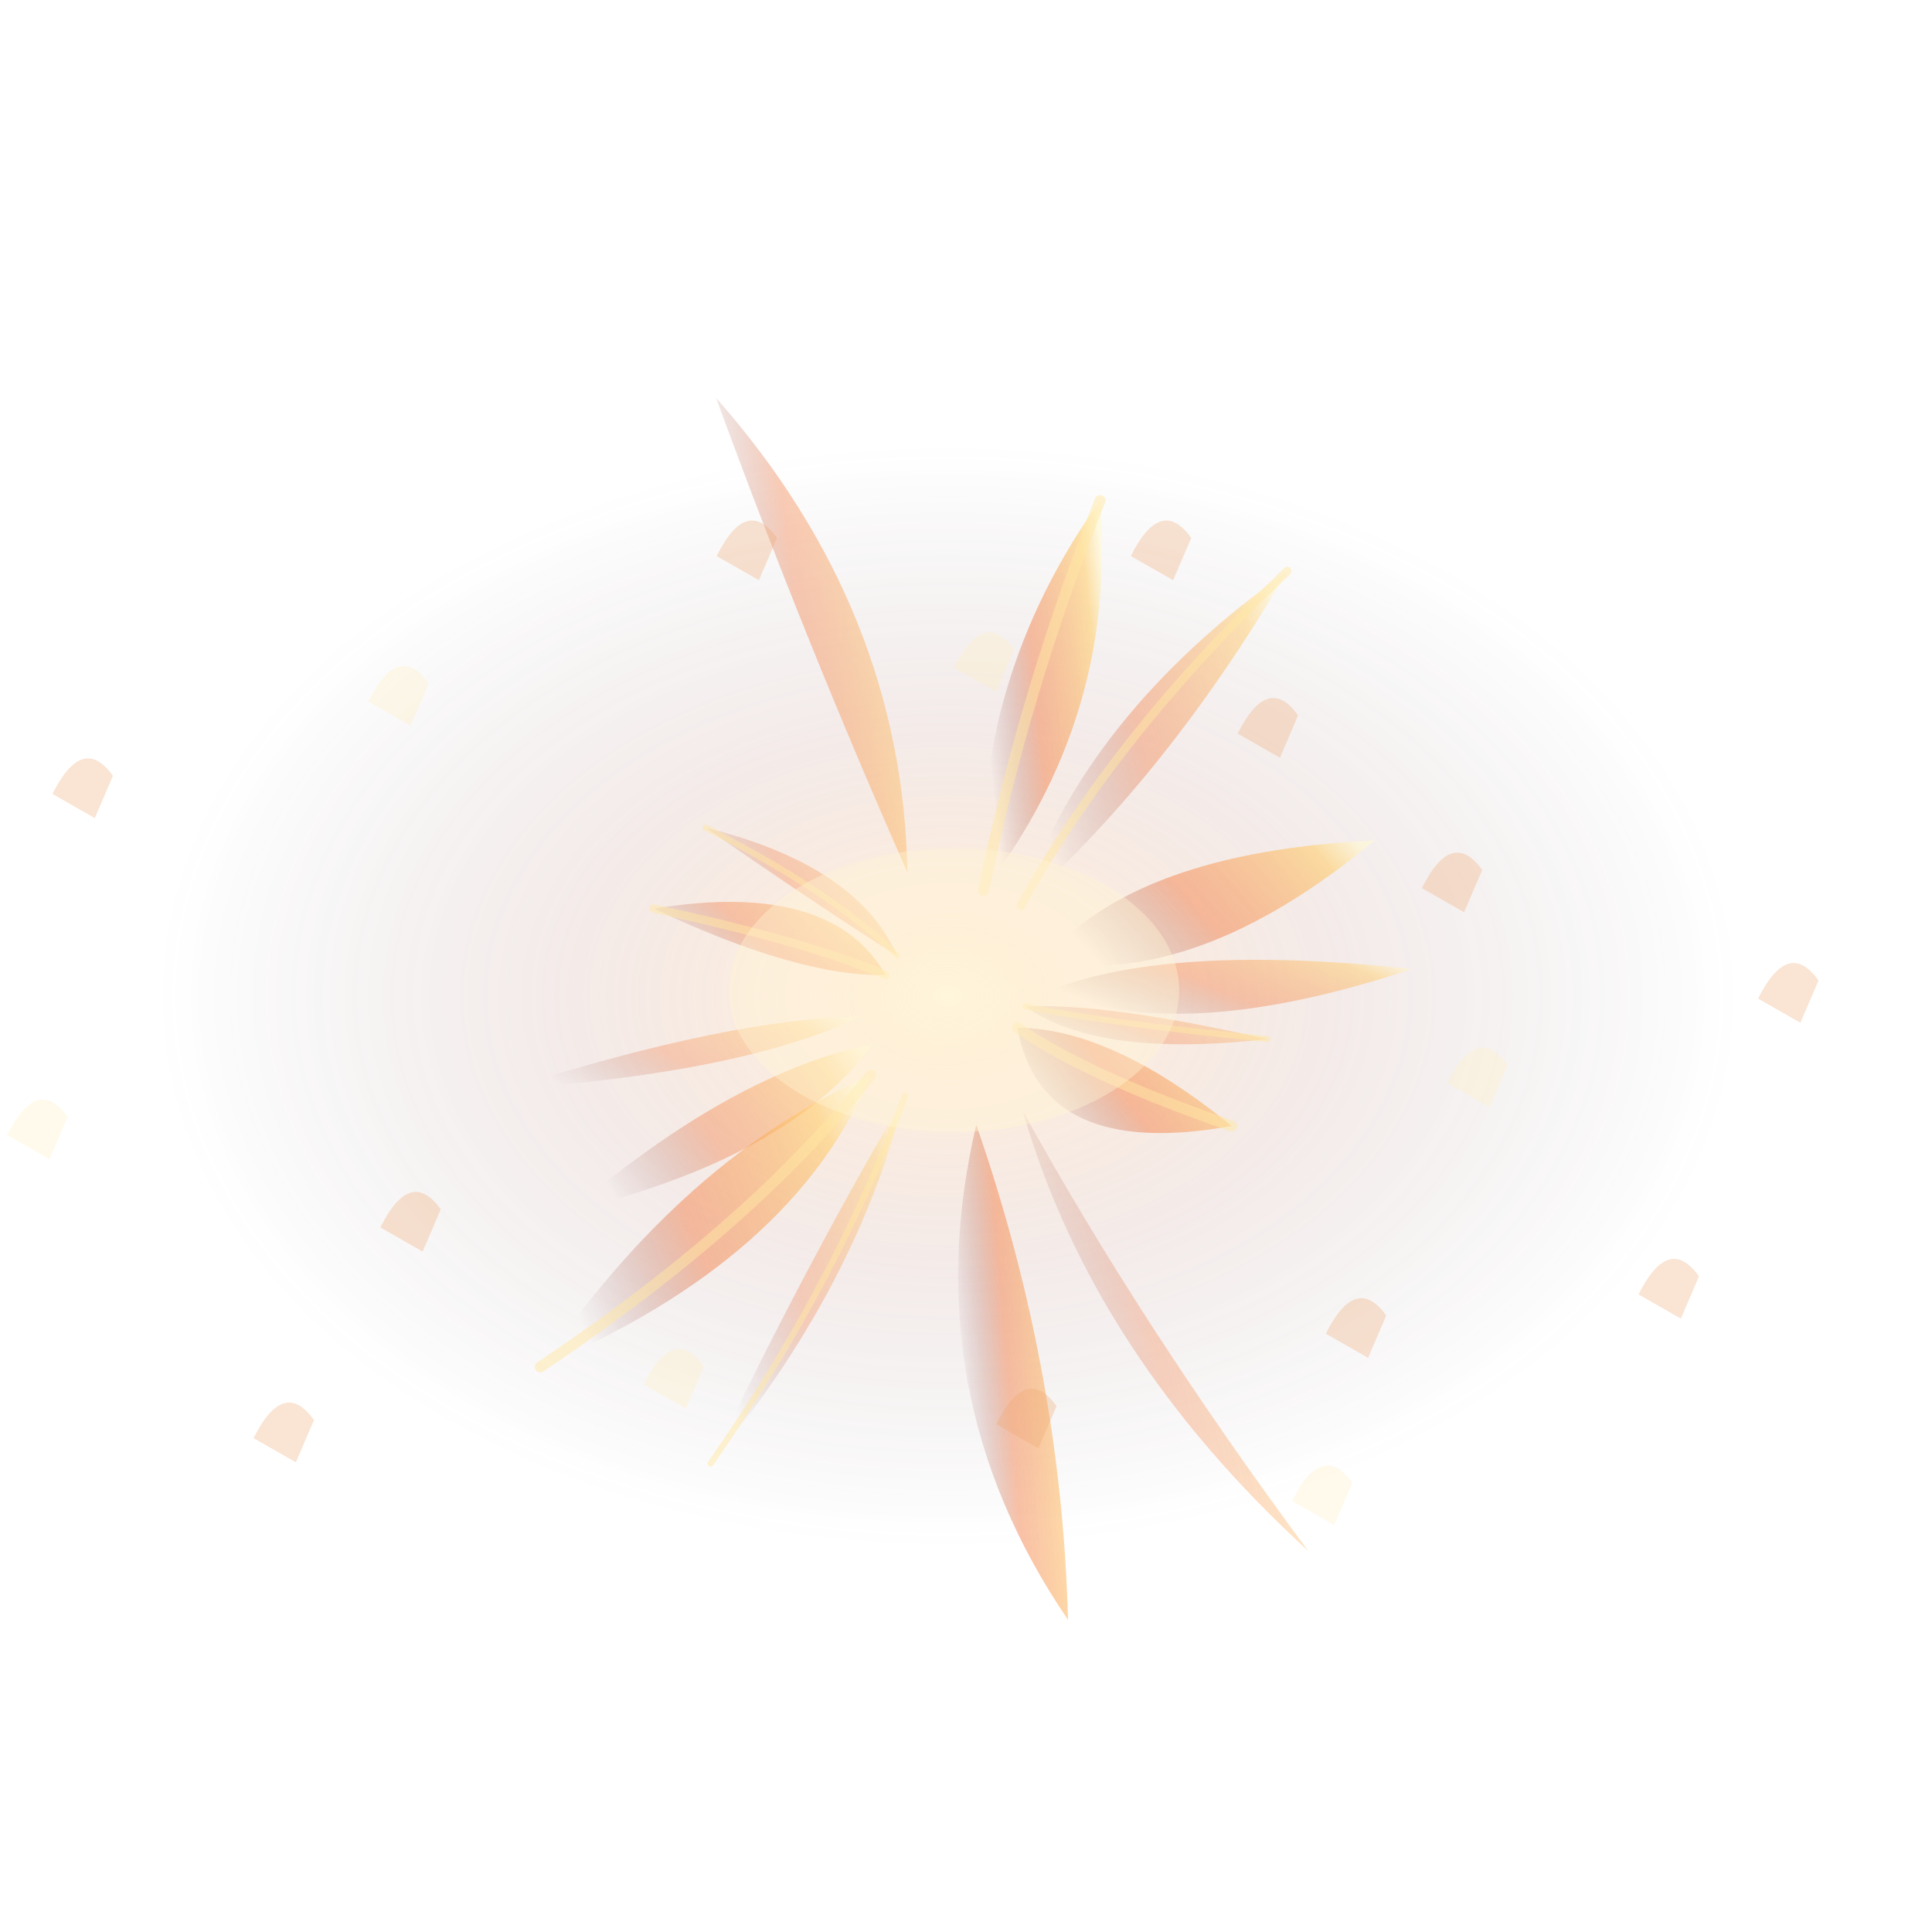
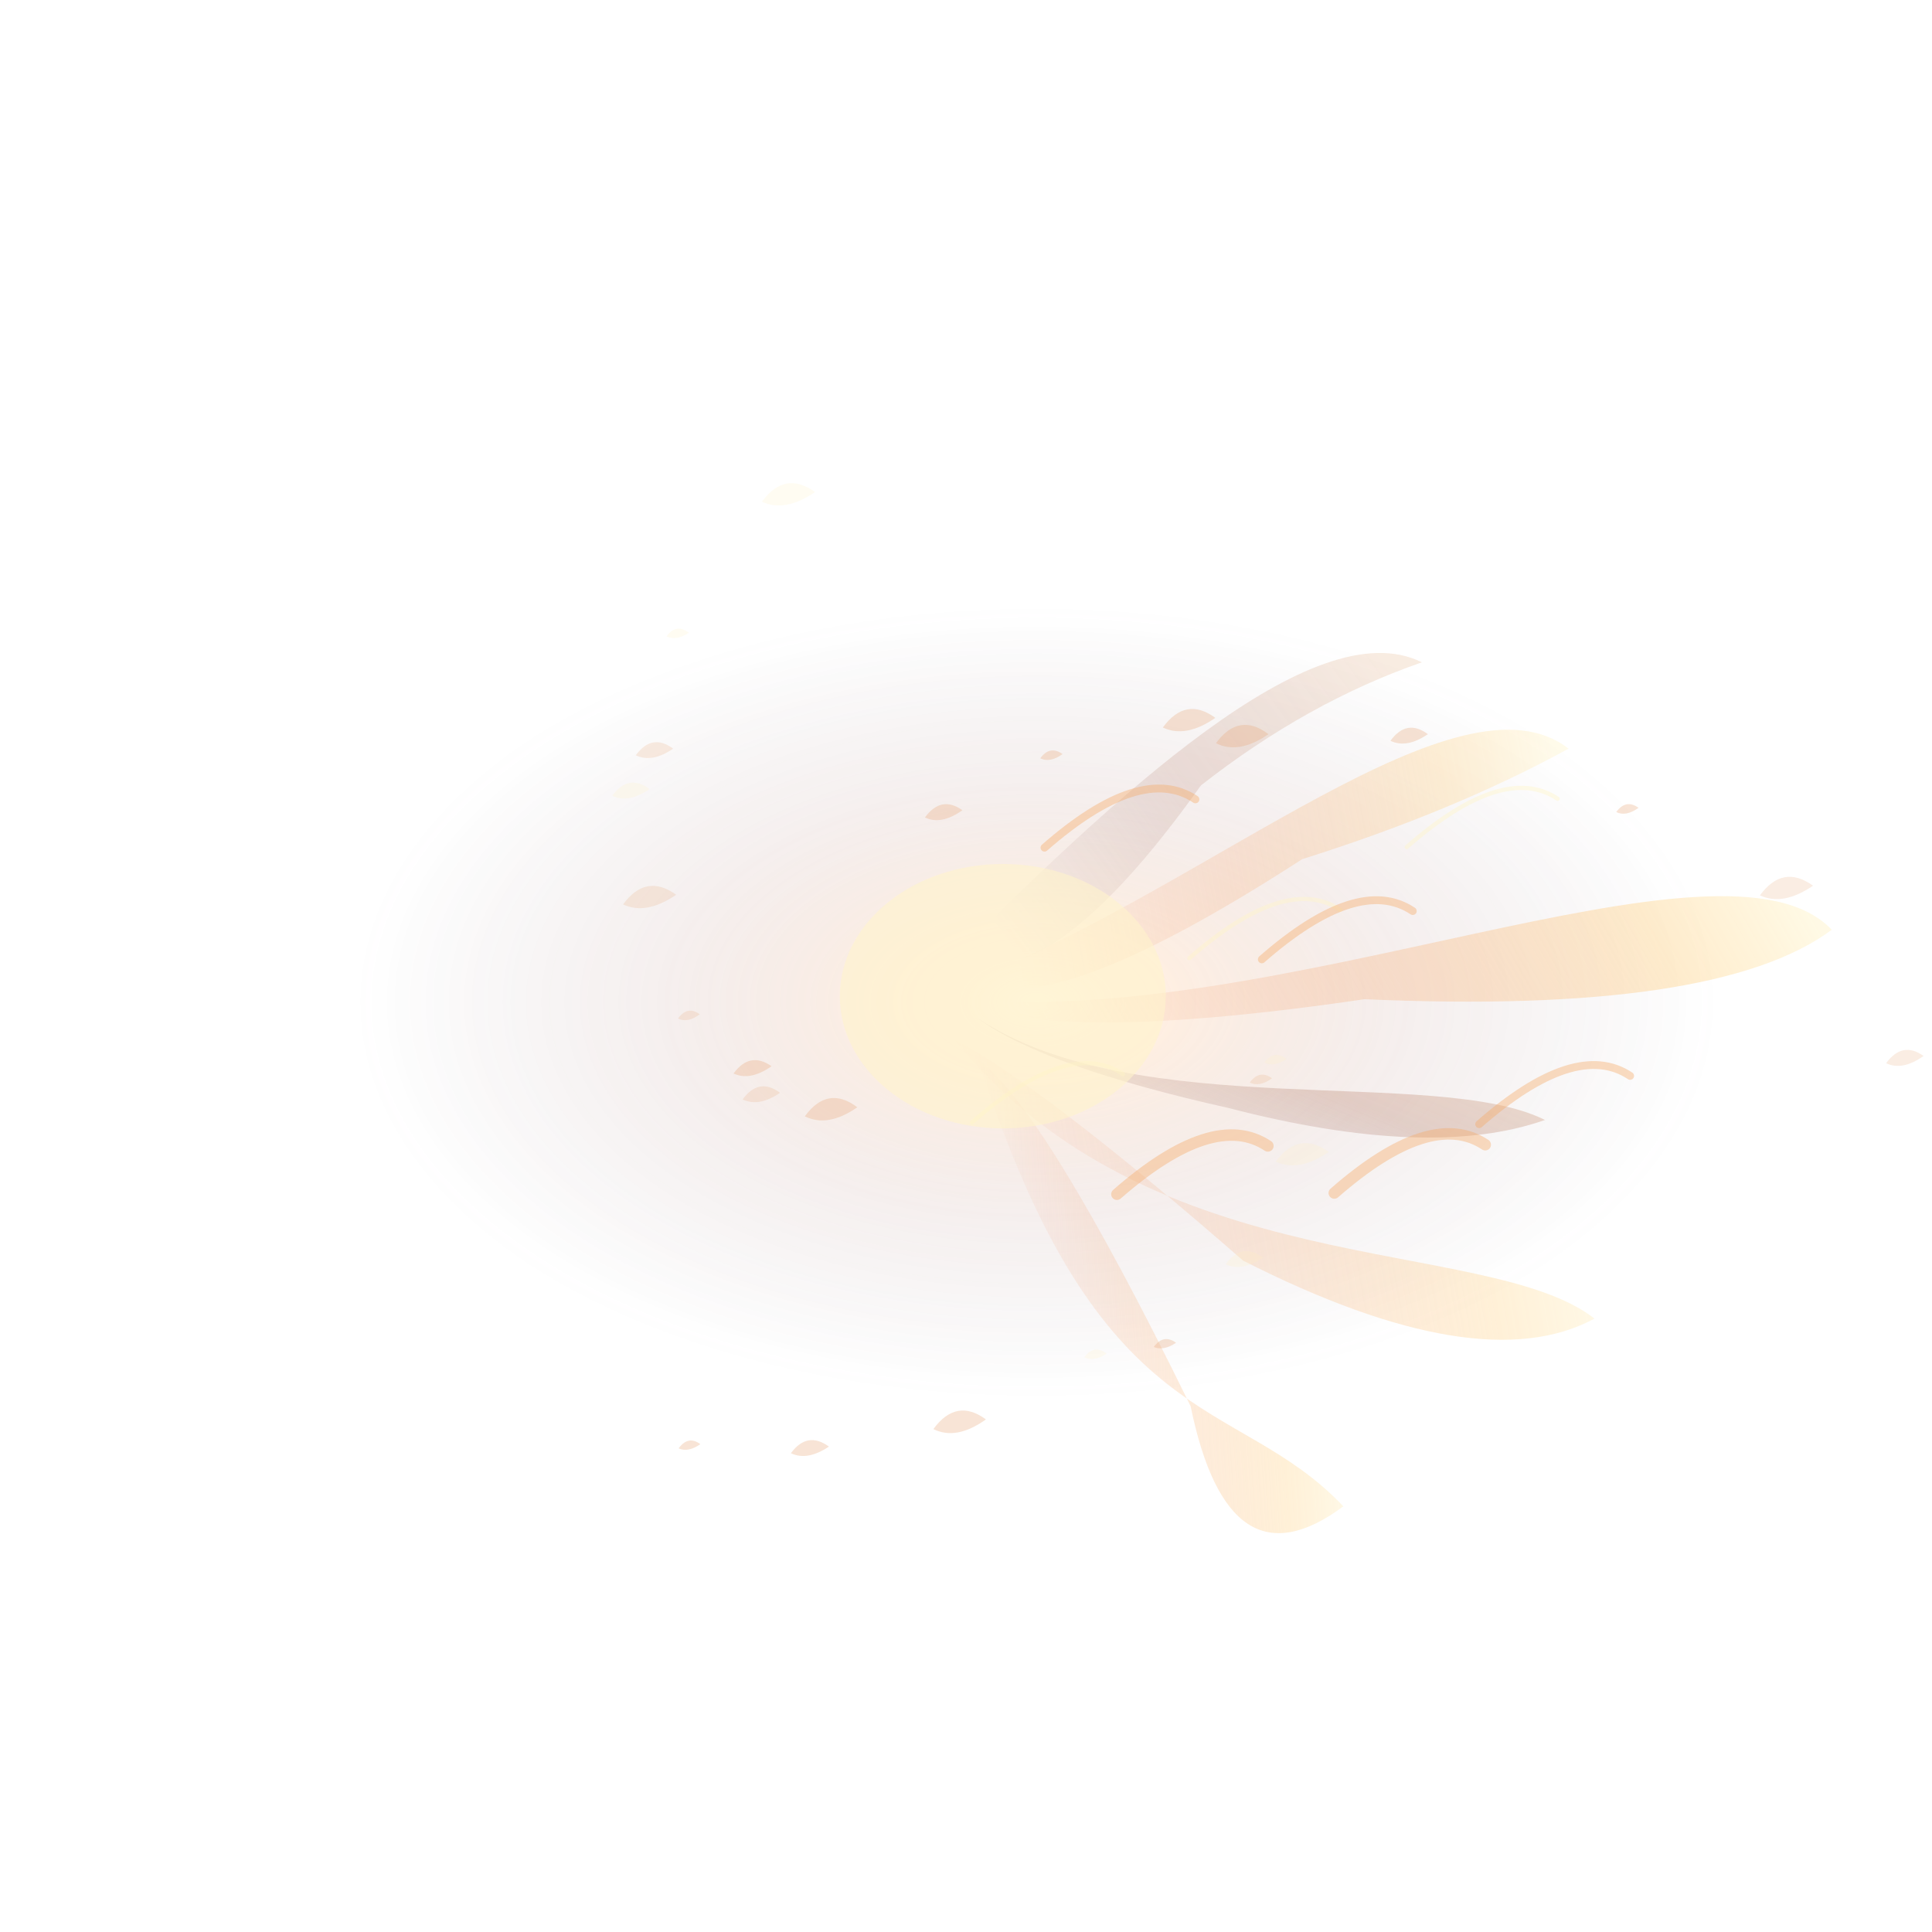
<svg xmlns="http://www.w3.org/2000/svg" width="320" height="320" viewBox="0 0 320 320">
  <defs>
-     <linearGradient id="strike" x1="0%" y1="50%" x2="100%" y2="15%">
-       <stop offset="0" stop-color="#6c3c4b" stop-opacity="0" />
-       <stop offset=".4" stop-color="#f2773d" stop-opacity=".75" />
-       <stop offset=".86" stop-color="#ffce6e" />
-       <stop offset="1" stop-color="#fffad4" />
+     <radialGradient id="dust">
+       <stop offset="0" stop-color="#ffeab1" stop-opacity=".50" />
+       <stop offset=".18" stop-color="#ffab64" stop-opacity=".32" />
+       <stop offset=".54" stop-color="#9b594d" stop-opacity=".16" />
+       <stop offset="1" stop-color="#493446" stop-opacity="0" />
+     </radialGradient>
+     <linearGradient id="flare" x1="3%" y1="48%" x2="100%" y2="40%">
+       <stop offset="0" stop-color="#e56c3d" stop-opacity="0" />
+       <stop offset=".38" stop-color="#f59957" stop-opacity=".44" />
+       <stop offset=".8" stop-color="#ffd58e" stop-opacity=".88" />
+       <stop offset="1" stop-color="#fff4cb" />
    </linearGradient>
-     <radialGradient id="sm">
-       <stop offset="0" stop-color="#ffeab0" stop-opacity=".67" />
-       <stop offset=".18" stop-color="#faad68" stop-opacity=".36" />
-       <stop offset=".53" stop-color="#9e594c" stop-opacity=".19" />
-       <stop offset="1" stop-color="#4a3c46" stop-opacity="0" />
-     </radialGradient>
+     <linearGradient id="ash" x1="0%" y1="70%" x2="100%" y2="20%">
+       <stop offset="0" stop-color="#6b4547" stop-opacity="0" />
+       <stop offset=".52" stop-color="#ac6e56" stop-opacity=".45" />
+       <stop offset="1" stop-color="#e1aa7d" stop-opacity=".58" />
+     </linearGradient>
  </defs>
-   <ellipse cx="157" cy="165" rx="130.0" ry="91.3" fill="url(#sm)" opacity="0.6" />
-   <path d="M 169.8 166.7 Q 181.9 175.3 209.9 172.1 Q 183.4 166.1 169.8 166.7 Z" fill="url(#strike)" opacity="0.4" />
-   <path d="M 169.8 166.7 Q 182.9 169.4 209.9 172.1" fill="none" stroke="#ffe7a4" stroke-width="1.0" stroke-linecap="round" opacity="0.5" />
-   <path d="M 144.6 172.9 Q 121.5 177.6 94.5 200.6 Q 130.8 191.8 144.6 172.9 Z" fill="url(#strike)" opacity="0.5" />
-   <path d="M 162.9 147.5 Q 185.1 118.7 182.2 82.9 Q 161.1 112.6 162.9 147.5 Z" fill="url(#strike)" opacity="0.6" />
-   <path d="M 162.9 147.5 Q 169.6 114.8 182.2 82.9" fill="none" stroke="#ffe7a4" stroke-width="1.8" stroke-linecap="round" opacity="0.5" />
-   <path d="M 169.4 184.0 Q 180.9 224.1 216.7 256.9 Q 189.1 219.7 169.4 184.0 Z" fill="url(#strike)" opacity="0.4" />
-   <path d="M 146.7 161.5 Q 137.7 145.7 108.3 150.5 Q 132.2 161.8 146.7 161.5 Z" fill="url(#strike)" opacity="0.5" />
-   <path d="M 146.7 161.5 Q 134.2 156.1 108.3 150.5" fill="none" stroke="#ffe7a4" stroke-width="1.4" stroke-linecap="round" opacity="0.5" />
-   <path d="M 172.7 159.2 Q 197.9 163.9 227.7 139.2 Q 187.9 141.1 172.7 159.2 Z" fill="url(#strike)" opacity="0.6" />
-   <path d="M 149.9 181.5 Q 133.2 209.9 117.7 242.4 Q 141.7 213.7 149.9 181.5 Z" fill="url(#strike)" opacity="0.4" />
-   <path d="M 149.9 181.5 Q 138.7 212.3 117.7 242.4" fill="none" stroke="#ffe7a4" stroke-width="1.0" stroke-linecap="round" opacity="0.5" />
-   <path d="M 150.3 144.5 Q 149.5 100.9 118.6 65.9 Q 133.4 106.3 150.3 144.5 Z" fill="url(#strike)" opacity="0.5" />
-   <path d="M 168.5 170.2 Q 172.4 192.2 204.0 186.5 Q 184.3 170.4 168.5 170.2 Z" fill="url(#strike)" opacity="0.6" />
-   <path d="M 168.5 170.2 Q 180.1 178.2 204.0 186.5" fill="none" stroke="#ffe7a4" stroke-width="1.8" stroke-linecap="round" opacity="0.5" />
-   <path d="M 142.5 168.4 Q 121.1 168.6 84.1 180.4 Q 123.3 177.6 142.5 168.4 Z" fill="url(#strike)" opacity="0.4" />
-   <path d="M 169.1 150.0 Q 193.7 128.0 213.2 94.6 Q 179.5 118.6 169.1 150.0 Z" fill="url(#strike)" opacity="0.5" />
-   <path d="M 169.1 150.0 Q 184.5 121.9 213.2 94.6" fill="none" stroke="#ffe7a4" stroke-width="1.4" stroke-linecap="round" opacity="0.5" />
-   <path d="M 161.7 186.3 Q 151.3 230.7 176.9 268.3 Q 175.8 226.9 161.7 186.3 Z" fill="url(#strike)" opacity="0.6" />
-   <path d="M 148.6 158.3 Q 142.0 143.3 116.9 137.1 Q 136.2 150.5 148.6 158.3 Z" fill="url(#strike)" opacity="0.4" />
-   <path d="M 148.6 158.3 Q 138.3 148.0 116.9 137.1" fill="none" stroke="#ffe7a4" stroke-width="1.0" stroke-linecap="round" opacity="0.5" />
-   <path d="M 174.0 164.0 Q 195.2 173.3 233.9 160.5 Q 194.0 156.2 174.0 164.0 Z" fill="url(#strike)" opacity="0.5" />
-   <path d="M 144.2 178.1 Q 113.5 191.5 89.5 226.4 Q 131.5 208.6 144.2 178.1 Z" fill="url(#strike)" opacity="0.6" />
-   <path d="M 144.2 178.1 Q 125.1 202.5 89.5 226.4" fill="none" stroke="#ffe7a4" stroke-width="1.8" stroke-linecap="round" opacity="0.5" />
-   <path d="M239.7 179.4 Q244.7 169.4 249.7 176.4 L246.7 183.4 Z" fill="#ffefbc" opacity="0.3" />
-   <path d="M63.0 203.3 Q68.0 193.3 73.0 200.3 L70.0 207.3 Z" fill="#eda46a" opacity="0.3" />
-   <path d="M187.3 92.1 Q192.3 82.1 197.3 89.1 L194.3 96.1 Z" fill="#eda46a" opacity="0.3" />
-   <path d="M214.0 248.6 Q219.0 238.6 224.0 245.6 L221.0 252.6 Z" fill="#ffefbc" opacity="0.3" />
-   <path d="M8.7 131.5 Q13.7 121.5 18.7 128.5 L15.7 135.5 Z" fill="#eda46a" opacity="0.3" />
-   <path d="M235.5 147.1 Q240.5 137.1 245.5 144.1 L242.5 151.1 Z" fill="#eda46a" opacity="0.3" />
-   <path d="M106.6 229.3 Q111.6 219.3 116.6 226.3 L113.6 233.3 Z" fill="#ffefbc" opacity="0.3" />
-   <path d="M118.7 92.1 Q123.7 82.1 128.7 89.1 L125.7 96.1 Z" fill="#eda46a" opacity="0.3" />
-   <path d="M271.4 214.4 Q276.4 204.4 281.4 211.4 L278.4 218.4 Z" fill="#eda46a" opacity="0.3" />
-   <path d="M1.2 188.0 Q6.2 178.0 11.2 185.0 L8.2 192.0 Z" fill="#ffefbc" opacity="0.3" />
-   <path d="M205.0 121.5 Q210.0 111.5 215.0 118.5 L212.0 125.5 Z" fill="#eda46a" opacity="0.3" />
-   <path d="M165.0 235.9 Q170.0 225.9 175.0 232.9 L172.0 239.9 Z" fill="#eda46a" opacity="0.3" />
-   <path d="M61.0 116.2 Q66.0 106.2 71.0 113.2 L68.0 120.2 Z" fill="#ffefbc" opacity="0.3" />
-   <path d="M291.2 165.4 Q296.2 155.4 301.2 162.4 L298.2 169.4 Z" fill="#eda46a" opacity="0.3" />
-   <path d="M42.0 238.2 Q47.0 228.2 52.0 235.2 L49.0 242.2 Z" fill="#eda46a" opacity="0.3" />
-   <path d="M158.0 110.6 Q163.0 100.6 168.0 107.6 L165.0 114.6 Z" fill="#ffefbc" opacity="0.3" />
-   <path d="M219.6 220.9 Q224.6 210.9 229.6 217.9 L226.6 224.9 Z" fill="#eda46a" opacity="0.3" />
-   <ellipse cx="158" cy="164" rx="37.3" ry="23.5" fill="#fff5d4" opacity="0.4" />
+   <ellipse cx="171.7" cy="166" rx="112.0" ry="65.7" fill="url(#dust)" opacity="0.6" />
+   <path d="M 158.0 158.5 C 183.9 132.8 217.5 100.7 235.5 109.7 Q 216.5 116.3 198.9 130.1 Q 173 166.5 158.0 158.5 Z" fill="url(#ash)" opacity="0.4" />
+   <path d="M 162.0 161.9 C 200.7 146.5 241.8 110.0 259.8 124.0 Q 240.8 134.4 215.7 142.3 Q 173 169.9 162.0 161.9 Z" fill="url(#flare)" opacity="0.4" />
+   <path d="M 158.0 165.3 C 211.0 171.2 285.4 135.0 303.4 154.0 Q 284.4 168.1 226.0 165.5 Q 173 173.3 158.0 165.3 Z" fill="url(#flare)" opacity="0.5" />
+   <path d="M 162.0 168.7 C 188.4 186.2 237.9 176.5 255.9 185.5 Q 236.9 192.2 203.4 183.5 Q 173 176.7 162.0 168.7 Z" fill="url(#ash)" opacity="0.6" />
+   <path d="M 158.0 172.1 C 190.9 213.0 246.1 204.4 264.1 218.4 Q 245.1 228.7 205.9 208.8 Q 173 180.1 158.0 172.1 Z" fill="url(#flare)" opacity="0.4" />
+   <path d="M 162.0 175.5 C 182.2 238.6 204.5 230.5 222.5 249.5 Q 203.5 263.6 197.2 232.9 Q 173 183.5 162.0 175.5 Z" fill="url(#flare)" opacity="0.4" />
+   <path d="M209.4 176.0 Q211.0 173.8 213.1 175.4 Q211.0 176.8 209.4 176.0 Z" fill="#fff0be" opacity="0.2" />
+   <path d="M123.0 182.1 Q125.7 178.4 129.2 181.0 Q125.7 183.4 123.0 182.1 Z" fill="#e6a675" opacity="0.2" />
+   <path d="M192.6 120.5 Q196.4 115.3 201.3 118.9 Q196.4 122.3 192.6 120.5 Z" fill="#e6a675" opacity="0.3" />
+   <path d="M191.1 223.1 Q192.7 220.9 194.8 222.4 Q192.7 223.8 191.1 223.1 Z" fill="#e6a675" opacity="0.3" />
+   <path d="M101.4 131.8 Q104.1 128.1 107.6 130.7 Q104.1 133.1 101.4 131.8 Z" fill="#fff0be" opacity="0.2" />
+   <path d="M291.5 148.3 Q295.3 143.1 300.3 146.7 Q295.3 150.1 291.5 148.3 Z" fill="#e6a675" opacity="0.2" />
+   <path d="M112.4 239.9 Q114.0 237.7 116.0 239.2 Q114.0 240.6 112.4 239.9 Z" fill="#e6a675" opacity="0.3" />
+   <path d="M153.2 135.4 Q155.9 131.7 159.4 134.2 Q155.9 136.7 153.2 135.4 Z" fill="#e6a675" opacity="0.3" />
+   <path d="M211.3 192.4 Q215.1 187.2 220.1 190.8 Q215.1 194.2 211.3 192.4 Z" fill="#fff0be" opacity="0.2" />
+   <path d="M112.3 168.7 Q113.9 166.5 115.9 168.0 Q113.9 169.5 112.3 168.7 Z" fill="#e6a675" opacity="0.2" />
+   <path d="M230.3 122.7 Q233.0 119.0 236.5 121.6 Q233.0 124.0 230.3 122.7 Z" fill="#e6a675" opacity="0.3" />
+   <path d="M154.6 236.7 Q158.4 231.5 163.3 235.1 Q158.4 238.6 154.6 236.7 Z" fill="#e6a675" opacity="0.3" />
+   <path d="M110.4 105.4 Q112.0 103.2 114.1 104.8 Q112.0 106.2 110.4 105.4 Z" fill="#fff0be" opacity="0.2" />
+   <path d="M312.4 176.1 Q315.1 172.4 318.6 174.9 Q315.1 177.4 312.4 176.1 Z" fill="#e6a675" opacity="0.2" />
+   <path d="M133.3 184.9 Q137.1 179.7 142.0 183.4 Q137.1 186.8 133.3 184.9 Z" fill="#e6a675" opacity="0.3" />
+   <path d="M172.3 125.6 Q173.9 123.4 176.0 124.9 Q173.9 126.4 172.3 125.6 Z" fill="#e6a675" opacity="0.3" />
+   <path d="M203.0 209.4 Q205.7 205.7 209.2 208.3 Q205.7 210.7 203.0 209.4 Z" fill="#fff0be" opacity="0.2" />
+   <path d="M103.2 149.8 Q107.0 144.6 112.0 148.2 Q107.0 151.6 103.2 149.8 Z" fill="#e6a675" opacity="0.2" />
+   <path d="M267.7 134.5 Q269.3 132.3 271.4 133.8 Q269.3 135.3 267.7 134.5 Z" fill="#e6a675" opacity="0.3" />
+   <path d="M131.0 240.7 Q133.7 237.0 137.3 239.6 Q133.7 242.0 131.0 240.7 Z" fill="#e6a675" opacity="0.3" />
+   <path d="M126.2 83.1 Q130.0 77.9 135.0 81.5 Q130.0 84.9 126.2 83.1 Z" fill="#fff0be" opacity="0.2" />
+   <path d="M207.0 179.3 Q208.6 177.1 210.7 178.6 Q208.6 180.1 207.0 179.3 Z" fill="#e6a675" opacity="0.2" />
+   <path d="M121.5 177.8 Q124.2 174.1 127.8 176.6 Q124.2 179.1 121.5 177.8 Z" fill="#e6a675" opacity="0.3" />
+   <path d="M201.4 123.1 Q205.2 117.9 210.1 121.6 Q205.2 125.0 201.4 123.1 Z" fill="#e6a675" opacity="0.3" />
+   <path d="M179.6 224.8 Q181.2 222.6 183.3 224.2 Q181.2 225.6 179.6 224.8 Z" fill="#fff0be" opacity="0.2" />
+   <path d="M105.3 125.1 Q108.0 121.4 111.5 124.0 Q108.0 126.4 105.3 125.1 Z" fill="#e6a675" opacity="0.2" />
+   <ellipse cx="166.1" cy="165" rx="27.0" ry="21.9" fill="#fff3cc" opacity="0.6" />
+   <path d="M 161.0 185.9 Q 177.0 171.9 186.0 177.9" fill="none" stroke="#fff5c6" stroke-width="0.7" stroke-linecap="round" opacity="0.4" />
+   <path d="M 173.0 140.4 Q 189.0 126.4 198.0 132.4" fill="none" stroke="#f4a967" stroke-width="1.3" stroke-linecap="round" opacity="0.4" />
+   <path d="M 185.0 197.8 Q 201.0 183.8 210.0 189.8" fill="none" stroke="#f4a967" stroke-width="1.9" stroke-linecap="round" opacity="0.4" />
+   <path d="M 197.0 158.7 Q 213.0 144.7 222.0 150.7" fill="none" stroke="#fff5c6" stroke-width="0.7" stroke-linecap="round" opacity="0.4" />
+   <path d="M 209.0 158.9 Q 225.0 144.9 234.0 150.9" fill="none" stroke="#f4a967" stroke-width="1.3" stroke-linecap="round" opacity="0.4" />
+   <path d="M 221.0 197.6 Q 237.0 183.6 246.0 189.6" fill="none" stroke="#f4a967" stroke-width="1.9" stroke-linecap="round" opacity="0.4" />
+   <path d="M 233.0 140.3 Q 249.0 126.3 258.0 132.3" fill="none" stroke="#fff5c6" stroke-width="0.7" stroke-linecap="round" opacity="0.4" />
+   <path d="M 245.0 186.2 Q 261.0 172.2 270.0 178.2" fill="none" stroke="#f4a967" stroke-width="1.3" stroke-linecap="round" opacity="0.4" />
</svg>
